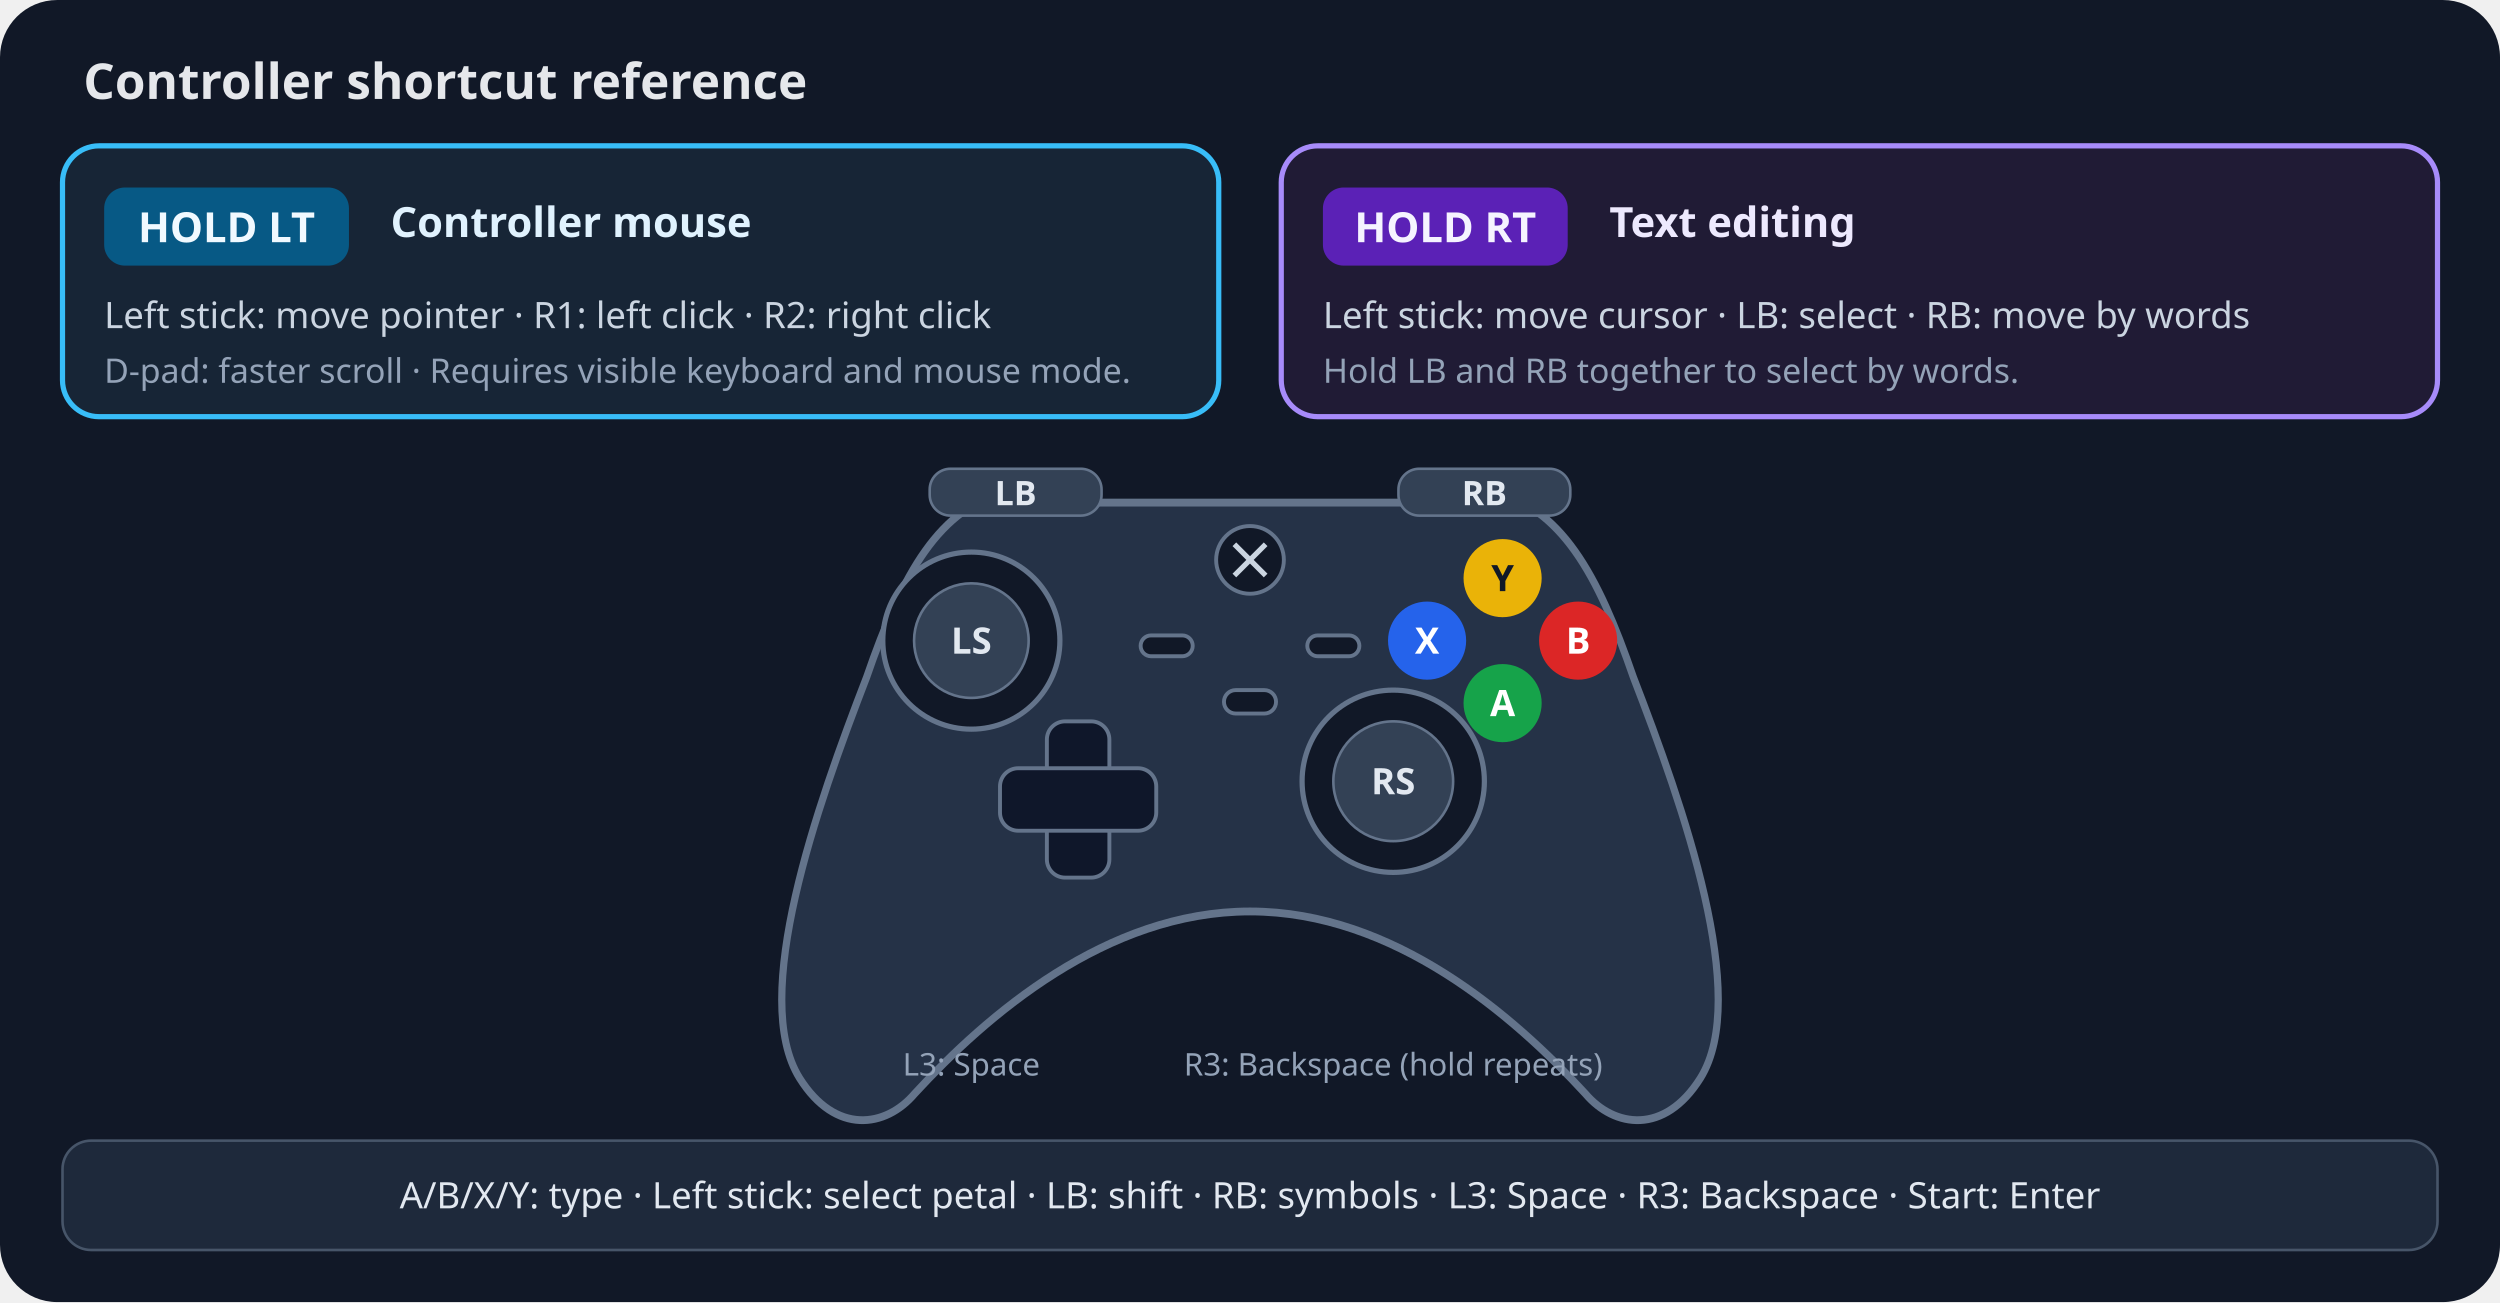
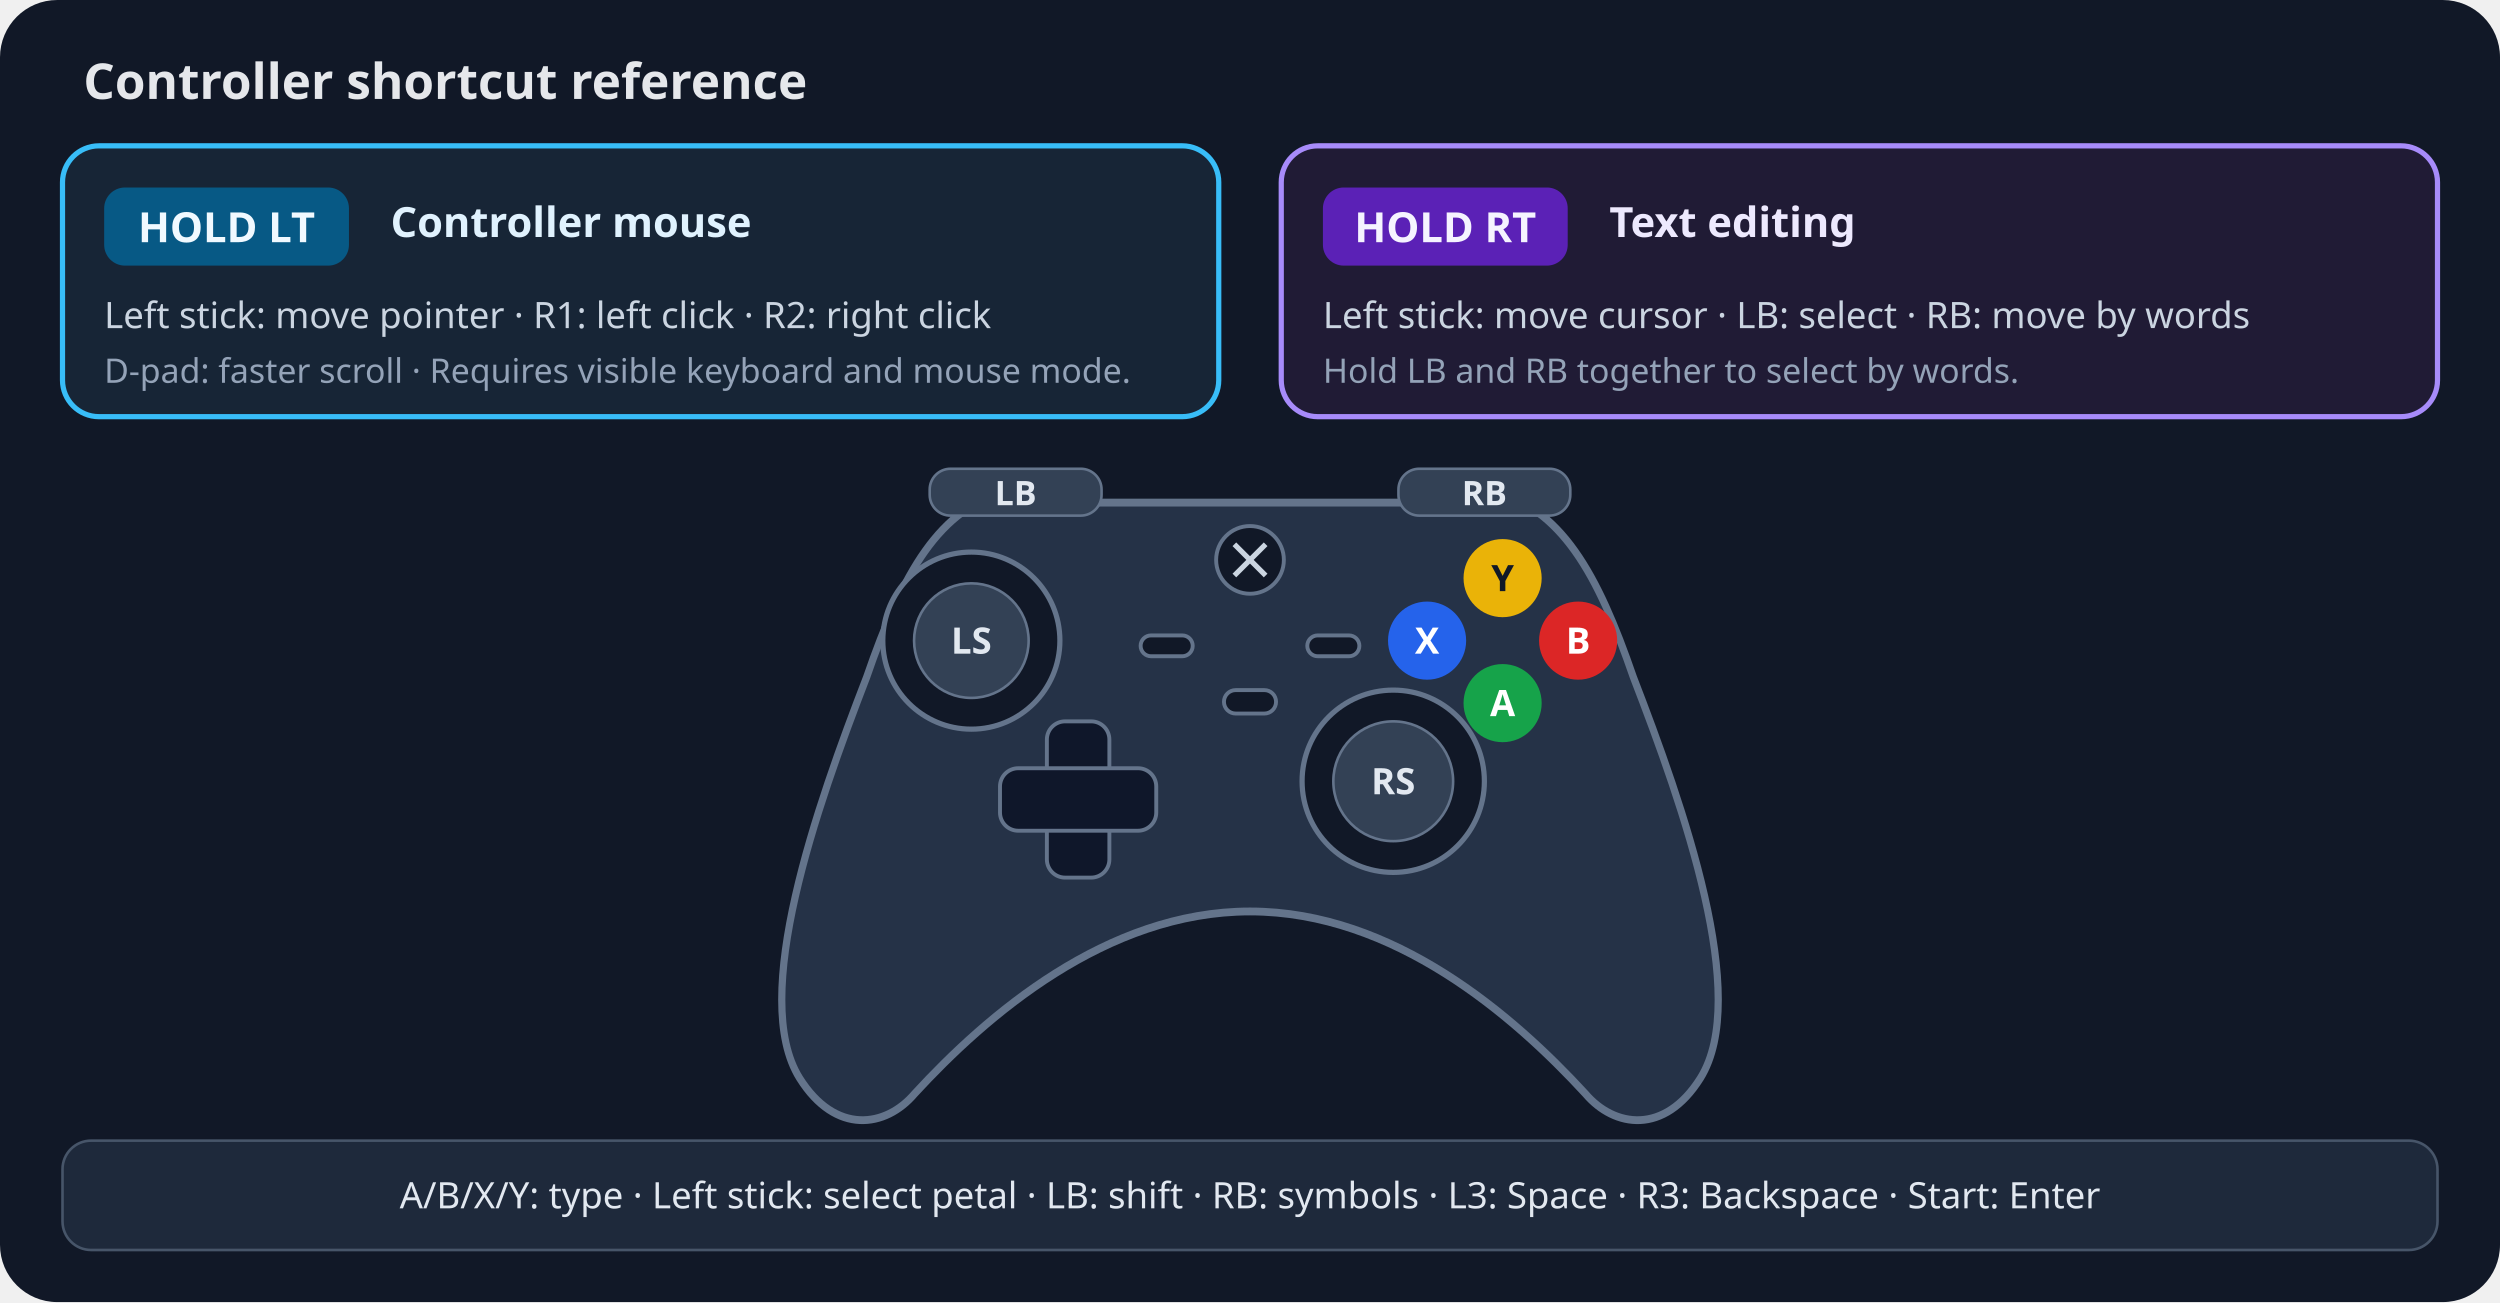
<svg xmlns="http://www.w3.org/2000/svg" viewBox="0 0 960 500" role="img" aria-labelledby="title description">
  <rect width="960" height="500" rx="22" fill="#111827" />
  <text x="32" y="38" fill="#e5e7eb" font-family="sans-serif" font-size="19" font-weight="700">Controller shortcut reference</text>
  <g font-family="sans-serif">
    <rect x="24" y="56" width="444" height="104" rx="14" fill="#172536" stroke="#38bdf8" stroke-width="2" />
    <rect x="40" y="72" width="94" height="30" rx="8" fill="#075985" />
    <text x="87" y="93" fill="#f0f9ff" font-size="16" font-weight="700" text-anchor="middle">HOLD LT</text>
    <text x="150" y="91" fill="#e0f2fe" font-size="16" font-weight="700">Controller mouse</text>
    <text x="40" y="126" fill="#cbd5e1" font-size="14">Left stick: move pointer  ·  R1: left click  ·  R2: right click</text>
    <text x="40" y="147" fill="#94a3b8" font-size="13">D-pad: faster scroll  ·  Requires visible keyboard and mouse mode.</text>
    <rect x="492" y="56" width="444" height="104" rx="14" fill="#201b35" stroke="#a78bfa" stroke-width="2" />
    <rect x="508" y="72" width="94" height="30" rx="8" fill="#5b21b6" />
    <text x="555" y="93" fill="#f5f3ff" font-size="16" font-weight="700" text-anchor="middle">HOLD RT</text>
    <text x="618" y="91" fill="#ede9fe" font-size="16" font-weight="700">Text editing</text>
    <text x="508" y="126" fill="#cbd5e1" font-size="14">Left stick: move cursor  ·  LB: select  ·  RB: move by words</text>
    <text x="508" y="147" fill="#94a3b8" font-size="13">Hold LB and RB together to select by words.</text>
  </g>
  <path d="M410 193 H550 C560 193 570 185 580 188 C610 195 625 220 640 260 C661 310 689 383 668 414 C653 436 632 433 620 420 C590 390 540 350 480 350 C420 350 370 390 340 420 C328 433 307 436 292 414 C271 383 299 310 320 260 C335 220 350 195 380 188 C390 185 400 193 410 193 Z" transform="translate(480 0) scale(0.92 1) translate(-480 0)" fill="#253247" stroke="#64748b" stroke-width="3" />
  <g font-family="sans-serif" font-size="13" font-weight="700" text-anchor="middle">
    <rect x="357" y="180" width="66" height="18" rx="8" fill="#334155" stroke="#64748b" />
    <text x="390" y="194" fill="#e2e8f0">LB</text>
    <rect x="537" y="180" width="66" height="18" rx="8" fill="#334155" stroke="#64748b" />
    <text x="570" y="194" fill="#e2e8f0">RB</text>
  </g>
  <g fill="#0f172a" stroke="#64748b" stroke-width="1.5">
    <rect x="402" y="277" width="24" height="60" rx="7" />
    <rect x="384" y="295" width="60" height="24" rx="7" />
  </g>
  <g stroke="#64748b" stroke-width="1.5">
    <circle cx="480" cy="215" r="13" fill="#111827" />
    <path d="M474 209 L486 221 M486 209 L474 221" stroke="#cbd5e1" stroke-width="2" />
    <rect x="438" y="244" width="20" height="8" rx="4" fill="#111827" />
    <rect x="502" y="244" width="20" height="8" rx="4" fill="#111827" />
    <rect x="470" y="265" width="20" height="9" rx="4.5" fill="#111827" />
  </g>
  <g font-family="sans-serif" text-anchor="middle">
    <circle cx="373" cy="246" r="34" fill="#111827" stroke="#64748b" stroke-width="2" />
    <circle cx="373" cy="246" r="22" fill="#334155" stroke="#64748b" />
    <text x="373" y="251" fill="#e2e8f0" font-size="14" font-weight="700">LS</text>
-     <text x="373" y="413" fill="#94a3b8" font-size="12">L3: Space</text>
    <circle cx="535" cy="300" r="35" fill="#111827" stroke="#64748b" stroke-width="2" />
    <circle cx="535" cy="300" r="23" fill="#334155" stroke="#64748b" />
    <text x="535" y="305" fill="#e2e8f0" font-size="14" font-weight="700">RS</text>
-     <text x="535" y="413" fill="#94a3b8" font-size="12">R3: Backspace (hold repeats)</text>
  </g>
  <g font-family="sans-serif" font-size="14" font-weight="700" text-anchor="middle">
    <circle cx="548" cy="246" r="15" fill="#2563eb" />
    <text x="548" y="251" fill="white">X</text>
    <circle cx="577" cy="222" r="15" fill="#eab308" />
    <text x="577" y="227" fill="#111827">Y</text>
    <circle cx="606" cy="246" r="15" fill="#dc2626" />
    <text x="606" y="251" fill="white">B</text>
    <circle cx="577" cy="270" r="15" fill="#16a34a" />
    <text x="577" y="275" fill="white">A</text>
  </g>
  <rect x="24" y="438" width="912" height="42" rx="11" fill="#1e293b" stroke="#475569" />
  <text x="480" y="464" fill="#e2e8f0" font-family="sans-serif" font-size="14" text-anchor="middle">A/B/X/Y: type  ·  Left stick: select petal  ·  LB: shift  ·  RB: symbols  ·  L3: Space  ·  R3: Backspace  ·  Start: Enter</text>
</svg>
